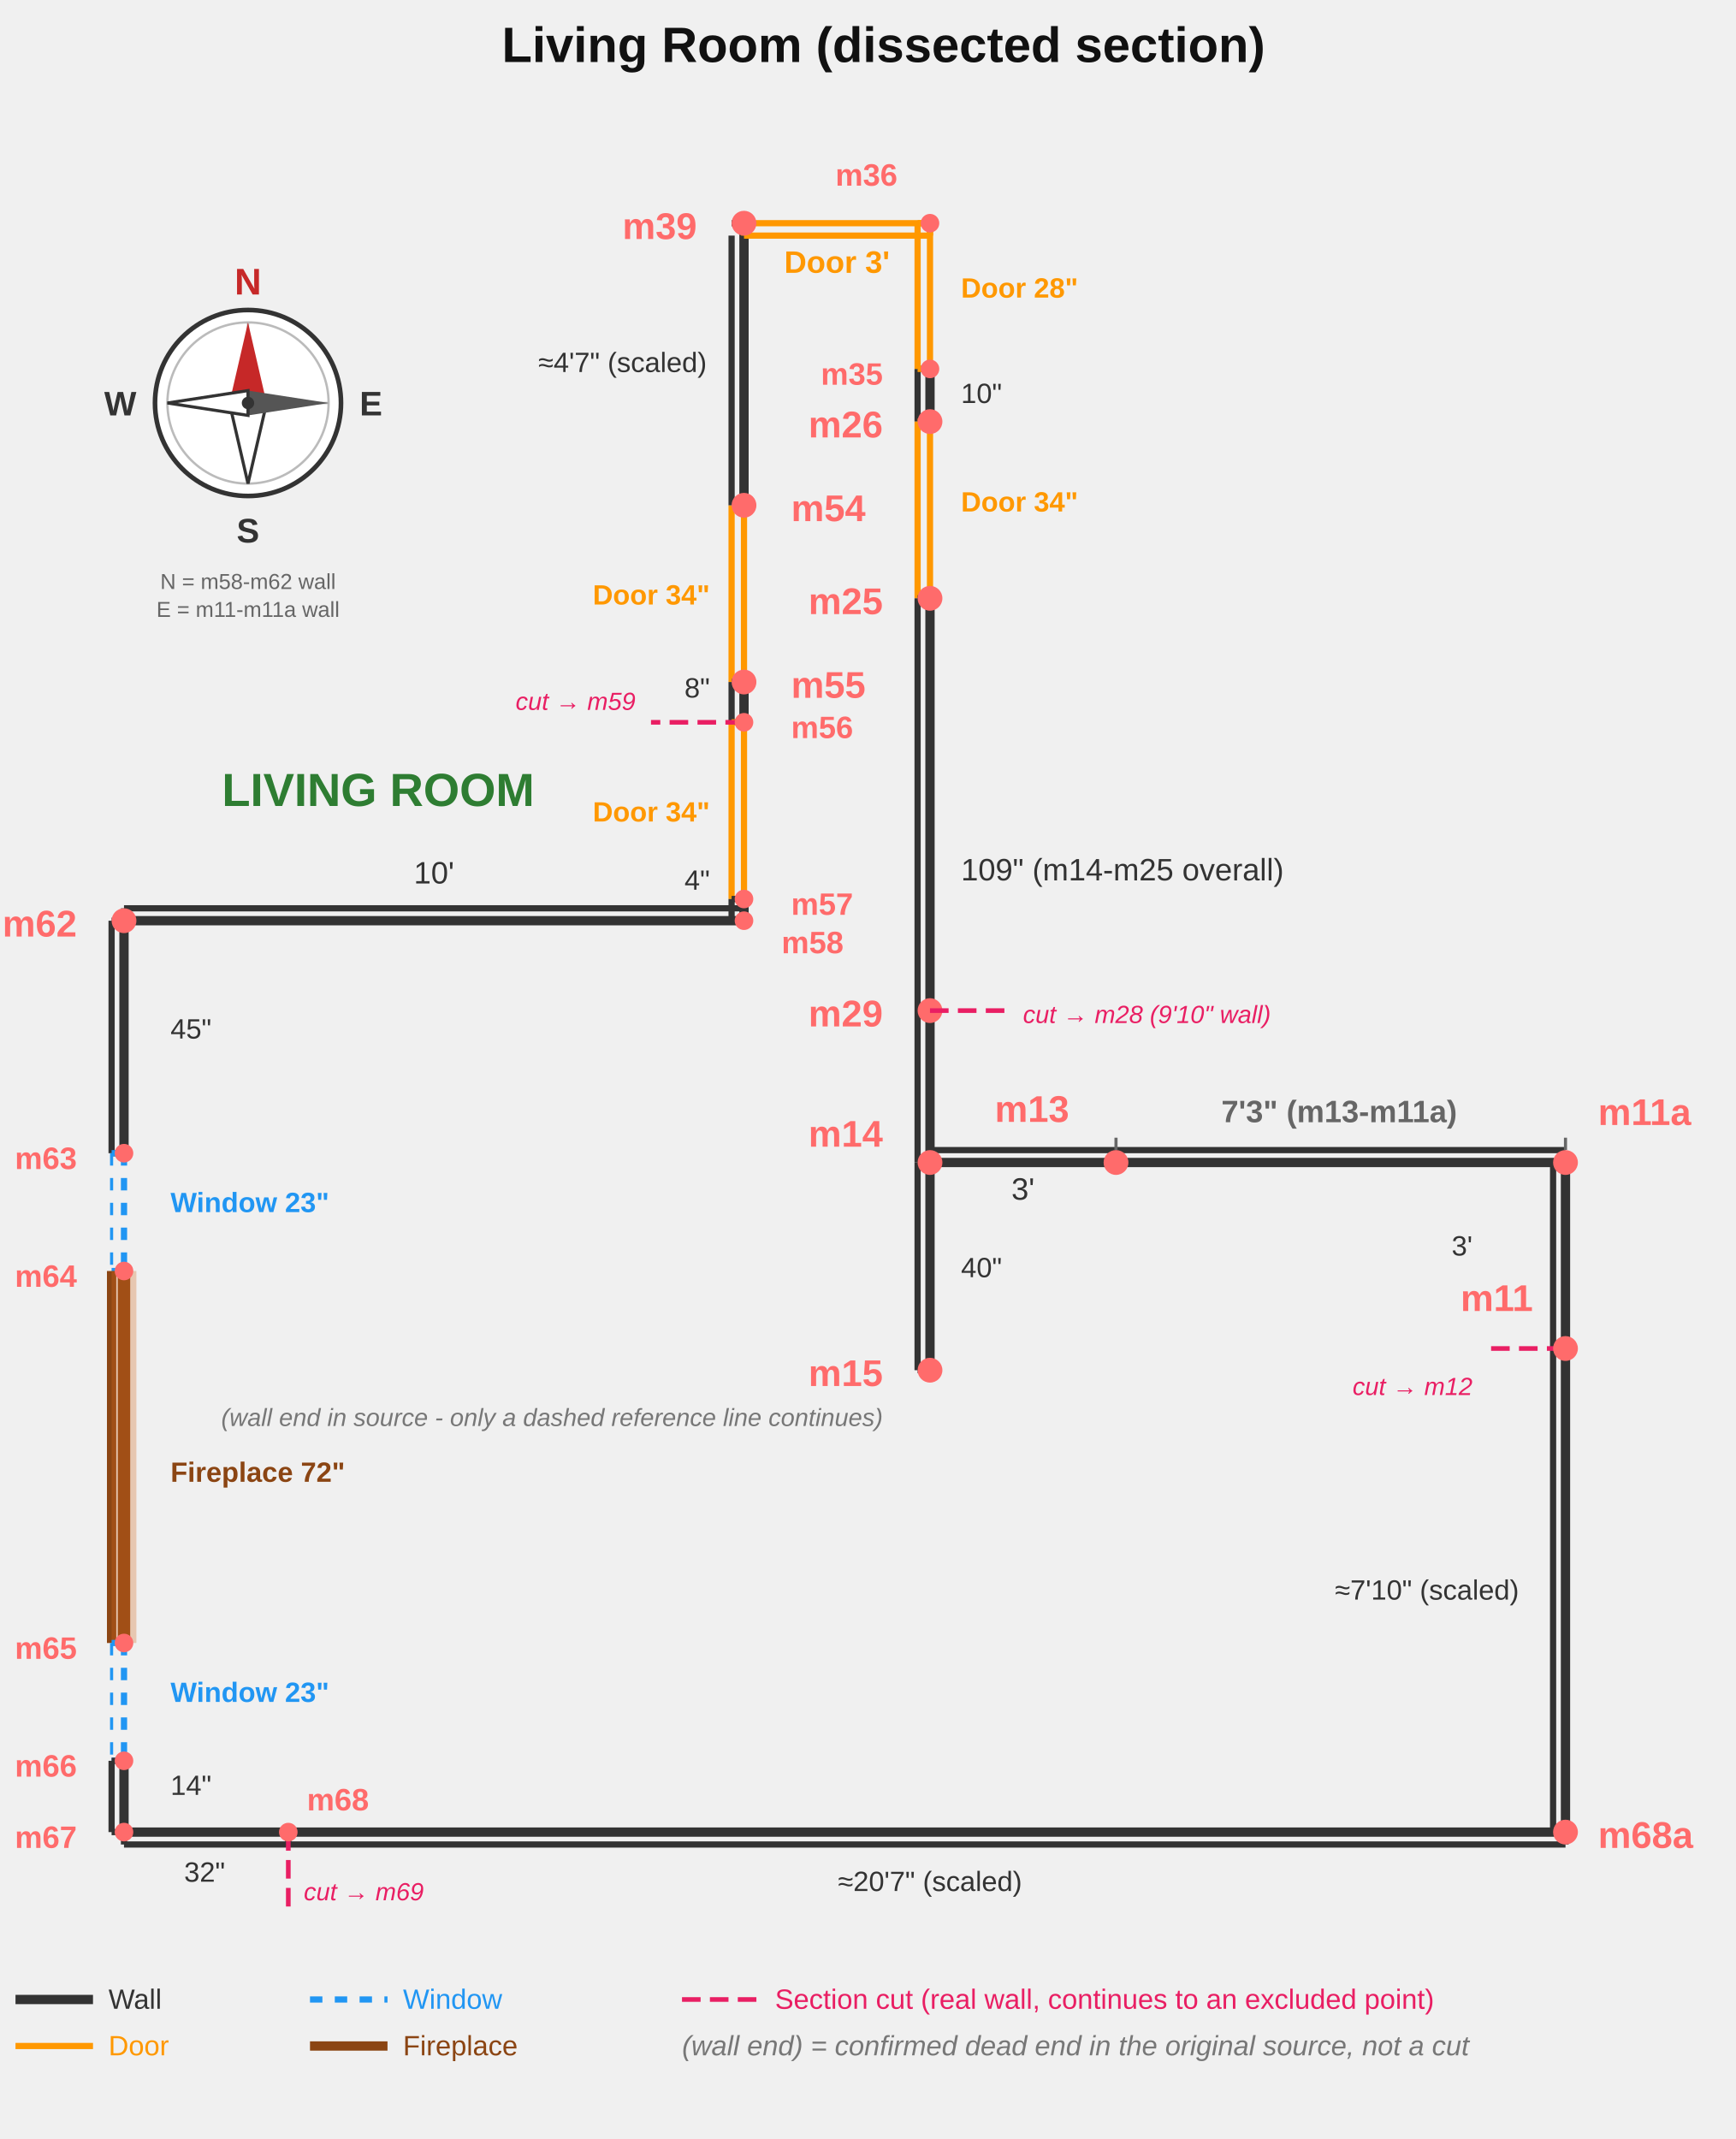
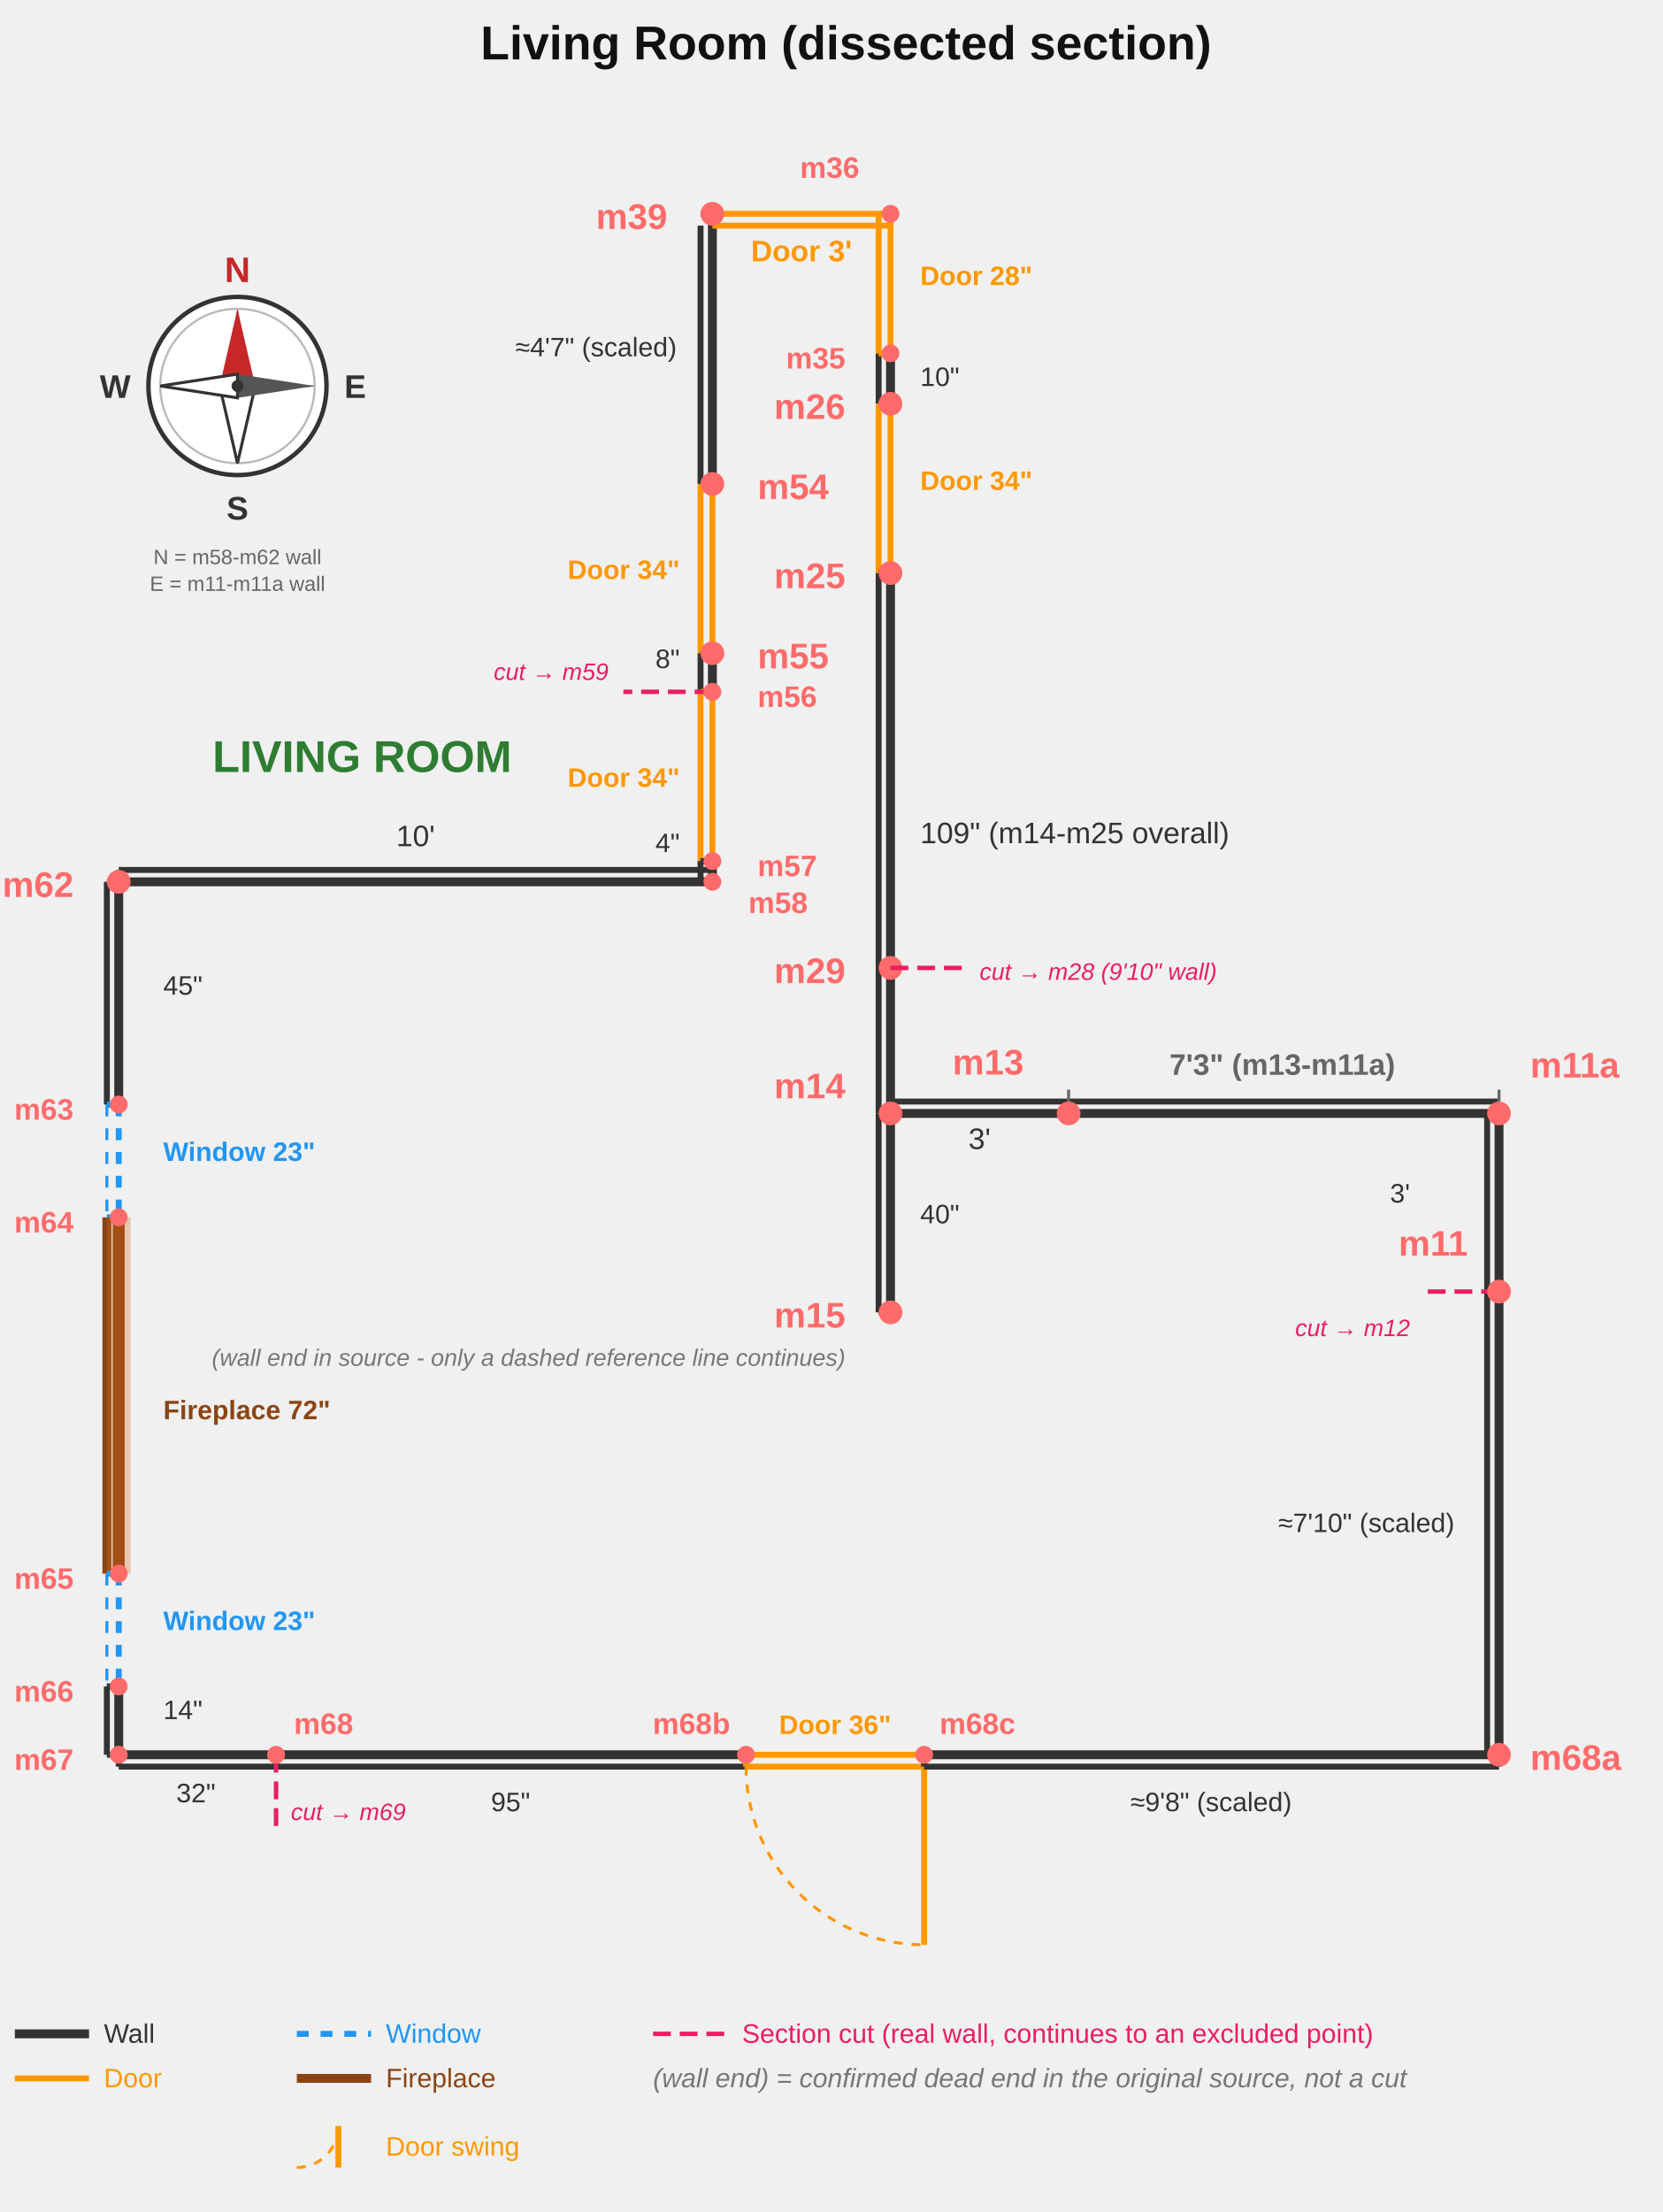
- <svg xmlns="http://www.w3.org/2000/svg" viewBox="-10 -490 560 690" width="1120" height="1380" style="background:#fff;font-family:Arial,Helvetica,sans-serif;">
+ <svg xmlns="http://www.w3.org/2000/svg" viewBox="-10 -490 560 745" width="1120" height="1490" style="background:#fff;font-family:Arial,Helvetica,sans-serif;">
  <text x="275" y="-470" font-size="16" font-weight="bold" text-anchor="middle" fill="#111">Living Room (dissected section)</text>
  <line x1="230" y1="-327" x2="230" y2="-270" stroke="#ff9800" stroke-width="2" />
  <line x1="226" y1="-327" x2="226" y2="-270" stroke="#ff9800" stroke-width="2" />
  <line x1="230" y1="-327" x2="226" y2="-327" stroke="#ff9800" stroke-width="2" />
  <line x1="230" y1="-270" x2="226" y2="-270" stroke="#ff9800" stroke-width="2" />
  <text x="219" y="-295" font-size="9" fill="#ff9800" text-anchor="end" font-weight="bold">Door 34"</text>
  <line x1="230" y1="-270" x2="230" y2="-257" stroke="#333" stroke-width="3" />
  <line x1="226" y1="-270" x2="226" y2="-257" stroke="#333" stroke-width="2" />
  <line x1="230" y1="-270" x2="226" y2="-270" stroke="#333" stroke-width="2" />
  <line x1="230" y1="-257" x2="226" y2="-257" stroke="#333" stroke-width="2" />
  <text x="219" y="-265" font-size="9" fill="#333" text-anchor="end">8"</text>
  <line x1="230" y1="-257" x2="230" y2="-200" stroke="#ff9800" stroke-width="2" />
  <line x1="226" y1="-257" x2="226" y2="-200" stroke="#ff9800" stroke-width="2" />
  <line x1="230" y1="-257" x2="226" y2="-257" stroke="#ff9800" stroke-width="2" />
  <line x1="230" y1="-200" x2="226" y2="-200" stroke="#ff9800" stroke-width="2" />
  <text x="219" y="-225" font-size="9" fill="#ff9800" text-anchor="end" font-weight="bold">Door 34"</text>
  <line x1="230" y1="-200" x2="230" y2="-193" stroke="#333" stroke-width="3" />
  <line x1="226" y1="-200" x2="226" y2="-193" stroke="#333" stroke-width="2" />
  <line x1="230" y1="-200" x2="226" y2="-200" stroke="#333" stroke-width="2" />
  <line x1="230" y1="-193" x2="226" y2="-193" stroke="#333" stroke-width="2" />
  <text x="219" y="-203" font-size="9" fill="#333" text-anchor="end">4"</text>
  <line x1="230" y1="-193" x2="30" y2="-193" stroke="#333" stroke-width="3" />
  <line x1="230" y1="-197" x2="30" y2="-197" stroke="#333" stroke-width="2" />
  <line x1="230" y1="-193" x2="230" y2="-197" stroke="#333" stroke-width="2" />
  <line x1="30" y1="-193" x2="30" y2="-197" stroke="#333" stroke-width="2" />
  <text x="130" y="-205" font-size="10" fill="#333" text-anchor="middle">10'</text>
  <line x1="30" y1="-193" x2="30" y2="-118" stroke="#333" stroke-width="3" />
  <line x1="26" y1="-193" x2="26" y2="-118" stroke="#333" stroke-width="2" />
  <line x1="30" y1="-193" x2="26" y2="-193" stroke="#333" stroke-width="2" />
  <line x1="30" y1="-118" x2="26" y2="-118" stroke="#333" stroke-width="2" />
  <text x="45" y="-155" font-size="9" fill="#333" text-anchor="start">45"</text>
  <line x1="30" y1="-118" x2="30" y2="-80" stroke="#2196F3" stroke-width="2" stroke-dasharray="4,4" />
  <line x1="26" y1="-118" x2="26" y2="-80" stroke="#2196F3" stroke-width="1" stroke-dasharray="4,4" />
  <line x1="30" y1="-118" x2="26" y2="-118" stroke="#2196F3" stroke-width="2" />
  <line x1="30" y1="-80" x2="26" y2="-80" stroke="#2196F3" stroke-width="2" />
  <text x="45" y="-99" font-size="9" fill="#2196F3" text-anchor="start" font-weight="bold">Window 23"</text>
  <line x1="30" y1="-80" x2="30" y2="40" stroke="#8b4513" stroke-width="4" />
  <line x1="26" y1="-80" x2="26" y2="40" stroke="#8b4513" stroke-width="3" />
  <rect x="26" y="-80" width="8" height="120" fill="#d2691e" opacity="0.3" />
  <text x="45" y="-12" font-size="9" fill="#8b4513" text-anchor="start" font-weight="bold">Fireplace 72"</text>
  <line x1="30" y1="40" x2="30" y2="78" stroke="#2196F3" stroke-width="2" stroke-dasharray="4,4" />
  <line x1="26" y1="40" x2="26" y2="78" stroke="#2196F3" stroke-width="1" stroke-dasharray="4,4" />
  <line x1="30" y1="40" x2="26" y2="40" stroke="#2196F3" stroke-width="2" />
  <line x1="30" y1="78" x2="26" y2="78" stroke="#2196F3" stroke-width="2" />
  <text x="45" y="59" font-size="9" fill="#2196F3" text-anchor="start" font-weight="bold">Window 23"</text>
  <line x1="30" y1="78" x2="30" y2="101" stroke="#333" stroke-width="3" />
  <line x1="26" y1="78" x2="26" y2="101" stroke="#333" stroke-width="2" />
  <line x1="30" y1="78" x2="26" y2="78" stroke="#333" stroke-width="2" />
  <line x1="30" y1="101" x2="26" y2="101" stroke="#333" stroke-width="2" />
  <text x="45" y="89" font-size="9" fill="#333" text-anchor="start">14"</text>
  <line x1="30" y1="101" x2="83" y2="101" stroke="#333" stroke-width="3" />
  <line x1="30" y1="105" x2="83" y2="105" stroke="#333" stroke-width="2" />
  <line x1="30" y1="101" x2="30" y2="105" stroke="#333" stroke-width="2" />
  <line x1="83" y1="101" x2="83" y2="105" stroke="#333" stroke-width="2" />
  <text x="56" y="117" font-size="9" fill="#333" text-anchor="middle">32"</text>
  <line x1="230" y1="-327" x2="230" y2="-418" stroke="#333" stroke-width="3" />
  <line x1="226" y1="-327" x2="226" y2="-414" stroke="#333" stroke-width="2" />
  <line x1="230" y1="-418" x2="226" y2="-418" stroke="#333" stroke-width="2" />
  <text x="218" y="-370" font-size="9" fill="#333" text-anchor="end">≈4'7" (scaled)</text>
  <line x1="290" y1="-354" x2="290" y2="-371" stroke="#333" stroke-width="3" />
  <line x1="286" y1="-354" x2="286" y2="-371" stroke="#333" stroke-width="2" />
  <line x1="290" y1="-354" x2="286" y2="-354" stroke="#333" stroke-width="2" />
  <line x1="290" y1="-371" x2="286" y2="-371" stroke="#333" stroke-width="2" />
  <text x="300" y="-360" font-size="9" fill="#333" text-anchor="start">10"</text>
  <line x1="290" y1="-371" x2="290" y2="-418" stroke="#ff9800" stroke-width="2" />
  <line x1="286" y1="-371" x2="286" y2="-418" stroke="#ff9800" stroke-width="2" />
  <line x1="290" y1="-371" x2="286" y2="-371" stroke="#ff9800" stroke-width="2" />
  <line x1="290" y1="-418" x2="286" y2="-418" stroke="#ff9800" stroke-width="2" />
  <text x="300" y="-394" font-size="9" fill="#ff9800" text-anchor="start" font-weight="bold">Door 28"</text>
  <line x1="290" y1="-418" x2="230" y2="-418" stroke="#ff9800" stroke-width="2" />
  <line x1="290" y1="-414" x2="230" y2="-414" stroke="#ff9800" stroke-width="2" />
  <line x1="290" y1="-418" x2="290" y2="-414" stroke="#ff9800" stroke-width="2" />
  <line x1="230" y1="-418" x2="230" y2="-414" stroke="#ff9800" stroke-width="2" />
  <text x="260" y="-402" font-size="10" fill="#ff9800" text-anchor="middle" font-weight="bold">Door 3'</text>
  <line x1="290" y1="-297" x2="290" y2="-354" stroke="#ff9800" stroke-width="2" />
  <line x1="286" y1="-297" x2="286" y2="-354" stroke="#ff9800" stroke-width="2" />
  <line x1="290" y1="-297" x2="286" y2="-297" stroke="#ff9800" stroke-width="2" />
  <line x1="290" y1="-354" x2="286" y2="-354" stroke="#ff9800" stroke-width="2" />
  <text x="300" y="-325" font-size="9" fill="#ff9800" text-anchor="start" font-weight="bold">Door 34"</text>
  <line x1="290" y1="-115" x2="290" y2="-297" stroke="#333" stroke-width="3" />
  <line x1="286" y1="-115" x2="286" y2="-297" stroke="#333" stroke-width="2" />
  <line x1="290" y1="-115" x2="286" y2="-115" stroke="#333" stroke-width="2" />
  <line x1="290" y1="-297" x2="286" y2="-297" stroke="#333" stroke-width="2" />
  <text x="300" y="-206" font-size="10" fill="#333" text-anchor="start">109" (m14-m25 overall)</text>
  <line x1="290" y1="-115" x2="290" y2="-48" stroke="#333" stroke-width="3" />
  <line x1="286" y1="-115" x2="286" y2="-48" stroke="#333" stroke-width="2" />
  <line x1="290" y1="-115" x2="286" y2="-115" stroke="#333" stroke-width="2" />
  <line x1="290" y1="-48" x2="286" y2="-48" stroke="#333" stroke-width="2" />
  <text x="300" y="-78" font-size="9" fill="#333" text-anchor="start">40"</text>
  <line x1="350" y1="-115" x2="290" y2="-115" stroke="#333" stroke-width="3" />
  <line x1="350" y1="-119" x2="290" y2="-119" stroke="#333" stroke-width="2" />
  <line x1="350" y1="-115" x2="350" y2="-119" stroke="#333" stroke-width="2" />
  <line x1="290" y1="-115" x2="290" y2="-119" stroke="#333" stroke-width="2" />
  <text x="320" y="-103" font-size="10" fill="#333" text-anchor="middle">3'</text>
  <line x1="350" y1="-115" x2="495" y2="-115" stroke="#333" stroke-width="3" />
  <line x1="350" y1="-119" x2="495" y2="-119" stroke="#333" stroke-width="2" />
  <line x1="350" y1="-119" x2="350" y2="-123" stroke="#666" stroke-width="1" />
  <line x1="495" y1="-119" x2="495" y2="-123" stroke="#666" stroke-width="1" />
  <text x="422" y="-128" font-size="10" fill="#666" font-weight="bold" text-anchor="middle">7'3" (m13-m11a)</text>
  <line x1="495" y1="-115" x2="495" y2="-55" stroke="#333" stroke-width="3" />
  <line x1="491" y1="-115" x2="491" y2="-55" stroke="#333" stroke-width="2" />
  <line x1="495" y1="-115" x2="491" y2="-115" stroke="#333" stroke-width="2" />
  <line x1="495" y1="-55" x2="491" y2="-55" stroke="#333" stroke-width="2" />
  <text x="465" y="-85" font-size="9" fill="#333" text-anchor="end">3'</text>
  <line x1="495" y1="-55" x2="495" y2="101" stroke="#333" stroke-width="3" />
  <line x1="491" y1="-55" x2="491" y2="101" stroke="#333" stroke-width="2" />
  <line x1="495" y1="-55" x2="491" y2="-55" stroke="#333" stroke-width="2" />
  <text x="480" y="26" font-size="9" fill="#333" text-anchor="end">≈7'10" (scaled)</text>
-   <line x1="83" y1="101" x2="495" y2="101" stroke="#333" stroke-width="3" />
-   <line x1="83" y1="105" x2="495" y2="105" stroke="#333" stroke-width="2" />
+   <line x1="83" y1="101" x2="241.33" y2="101" stroke="#333" stroke-width="3" />
+   <line x1="83" y1="105" x2="241.33" y2="105" stroke="#333" stroke-width="2" />
+   <line x1="241.33" y1="101" x2="241.33" y2="105" stroke="#333" stroke-width="2" />
+   <text x="162" y="120" font-size="9" fill="#333" text-anchor="middle">95"</text>
+   <line x1="241.33" y1="101" x2="301.33" y2="101" stroke="#ff9800" stroke-width="2" />
+   <line x1="241.33" y1="105" x2="301.33" y2="105" stroke="#ff9800" stroke-width="2" />
+   <line x1="241.33" y1="101" x2="241.33" y2="105" stroke="#ff9800" stroke-width="2" />
+   <line x1="301.33" y1="101" x2="301.33" y2="105" stroke="#ff9800" stroke-width="2" />
+   <line x1="301.33" y1="105" x2="301.33" y2="165" stroke="#ff9800" stroke-width="2" />
+   <path d="M241.33,105 A60,60 0 0,0 301.33,165" fill="none" stroke="#ff9800" stroke-width="1" stroke-dasharray="3,3" />
+   <text x="271.33" y="94" font-size="9" fill="#ff9800" text-anchor="middle" font-weight="bold">Door 36"</text>
+   <line x1="301.33" y1="101" x2="495" y2="101" stroke="#333" stroke-width="3" />
+   <line x1="301.33" y1="105" x2="495" y2="105" stroke="#333" stroke-width="2" />
+   <line x1="301.33" y1="101" x2="301.33" y2="105" stroke="#333" stroke-width="2" />
  <line x1="495" y1="101" x2="495" y2="105" stroke="#333" stroke-width="2" />
-   <text x="290" y="120" font-size="9" fill="#333" text-anchor="middle">≈20'7" (scaled)</text>
+   <text x="398" y="120" font-size="9" fill="#333" text-anchor="middle">≈9'8" (scaled)</text>
+   <circle cx="241.33" cy="101" r="3" fill="#ff6b6b" />
+   <text x="236" y="94" font-size="10" fill="#ff6b6b" font-weight="bold" text-anchor="end">m68b</text>
+   <circle cx="301.33" cy="101" r="3" fill="#ff6b6b" />
+   <text x="306.5" y="94" font-size="10" fill="#ff6b6b" font-weight="bold">m68c</text>
  <circle cx="495" cy="101" r="4" fill="#ff6b6b" />
  <text x="505.5" y="106.1" font-size="12" fill="#ff6b6b" font-weight="bold">m68a</text>
  <line x1="230" y1="-257" x2="200" y2="-257" stroke="#e91e63" stroke-width="1.5" stroke-dasharray="6,3" />
  <text x="195" y="-261" font-size="8" fill="#e91e63" text-anchor="end" font-style="italic">cut → m59</text>
  <line x1="83" y1="101" x2="83" y2="125" stroke="#e91e63" stroke-width="1.5" stroke-dasharray="6,3" />
  <text x="88" y="123" font-size="8" fill="#e91e63" font-style="italic">cut → m69</text>
  <circle cx="290" cy="-164" r="4" fill="#ff6b6b" />
  <line x1="290" y1="-164" x2="315" y2="-164" stroke="#e91e63" stroke-width="1.5" stroke-dasharray="6,3" />
  <text x="320" y="-160" font-size="8" fill="#e91e63" font-style="italic">cut → m28 (9'10" wall)</text>
  <text x="274.8" y="-158.9" font-size="12" fill="#ff6b6b" font-weight="bold" text-anchor="end">m29</text>
  <line x1="495" y1="-55" x2="470" y2="-55" stroke="#e91e63" stroke-width="1.5" stroke-dasharray="6,3" />
  <text x="465" y="-40" font-size="8" fill="#e91e63" text-anchor="end" font-style="italic">cut → m12</text>
  <text x="274.8" y="-30" font-size="8" fill="#777" text-anchor="end" font-style="italic">(wall end in source - only a dashed reference line continues)</text>
  <text x="112" y="-230" font-size="15" font-weight="bold" fill="#2e7d32" text-anchor="middle">LIVING ROOM</text>
  <circle cx="230" cy="-193" r="3" fill="#ff6b6b" />
  <text x="242.1" y="-182.5" font-size="10" fill="#ff6b6b" font-weight="bold">m58</text>
  <circle cx="30" cy="-193" r="4" fill="#ff6b6b" />
  <text x="14.8" y="-187.9" font-size="12" fill="#ff6b6b" font-weight="bold" text-anchor="end">m62</text>
  <circle cx="30" cy="-118" r="3" fill="#ff6b6b" />
  <text x="14.8" y="-112.9" font-size="10" fill="#ff6b6b" font-weight="bold" text-anchor="end">m63</text>
  <circle cx="30" cy="-80" r="3" fill="#ff6b6b" />
  <text x="14.8" y="-74.9" font-size="10" fill="#ff6b6b" font-weight="bold" text-anchor="end">m64</text>
  <circle cx="30" cy="40" r="3" fill="#ff6b6b" />
  <text x="14.8" y="45.1" font-size="10" fill="#ff6b6b" font-weight="bold" text-anchor="end">m65</text>
  <circle cx="30" cy="78" r="3" fill="#ff6b6b" />
  <text x="14.8" y="83.1" font-size="10" fill="#ff6b6b" font-weight="bold" text-anchor="end">m66</text>
  <circle cx="30" cy="101" r="3" fill="#ff6b6b" />
  <text x="14.8" y="106.1" font-size="10" fill="#ff6b6b" font-weight="bold" text-anchor="end">m67</text>
  <circle cx="83" cy="101" r="3" fill="#ff6b6b" />
  <text x="89" y="94" font-size="10" fill="#ff6b6b" font-weight="bold">m68</text>
  <circle cx="290" cy="-418" r="3" fill="#ff6b6b" />
  <text x="279.5" y="-430.1" font-size="10" fill="#ff6b6b" font-weight="bold" text-anchor="end">m36</text>
  <circle cx="290" cy="-371" r="3" fill="#ff6b6b" />
  <text x="274.8" y="-365.9" font-size="10" fill="#ff6b6b" font-weight="bold" text-anchor="end">m35</text>
  <circle cx="290" cy="-354" r="4" fill="#ff6b6b" />
  <text x="274.8" y="-348.9" font-size="12" fill="#ff6b6b" font-weight="bold" text-anchor="end">m26</text>
  <circle cx="290" cy="-297" r="4" fill="#ff6b6b" />
  <text x="274.8" y="-291.9" font-size="12" fill="#ff6b6b" font-weight="bold" text-anchor="end">m25</text>
  <circle cx="290" cy="-115" r="4" fill="#ff6b6b" />
  <text x="274.8" y="-120.1" font-size="12" fill="#ff6b6b" font-weight="bold" text-anchor="end">m14</text>
  <circle cx="290" cy="-48" r="4" fill="#ff6b6b" />
  <text x="274.8" y="-42.9" font-size="12" fill="#ff6b6b" font-weight="bold" text-anchor="end">m15</text>
  <circle cx="350" cy="-115" r="4" fill="#ff6b6b" />
  <text x="334.9" y="-128.1" font-size="12" fill="#ff6b6b" font-weight="bold" text-anchor="end">m13</text>
  <circle cx="495" cy="-115" r="4" fill="#ff6b6b" />
  <text x="505.5" y="-127.1" font-size="12" fill="#ff6b6b" font-weight="bold">m11a</text>
  <circle cx="495" cy="-55" r="4" fill="#ff6b6b" />
  <text x="484.5" y="-67.1" font-size="12" fill="#ff6b6b" font-weight="bold" text-anchor="end">m11</text>
  <circle cx="230" cy="-418" r="4" fill="#ff6b6b" />
  <text x="214.8" y="-412.9" font-size="12" fill="#ff6b6b" font-weight="bold" text-anchor="end">m39</text>
  <circle cx="230" cy="-327" r="4" fill="#ff6b6b" />
  <text x="245.2" y="-321.9" font-size="12" fill="#ff6b6b" font-weight="bold">m54</text>
  <circle cx="230" cy="-270" r="4" fill="#ff6b6b" />
  <text x="245.2" y="-264.9" font-size="12" fill="#ff6b6b" font-weight="bold">m55</text>
  <circle cx="230" cy="-257" r="3" fill="#ff6b6b" />
  <text x="245.2" y="-251.9" font-size="10" fill="#ff6b6b" font-weight="bold">m56</text>
  <circle cx="230" cy="-200" r="3" fill="#ff6b6b" />
  <text x="245.2" y="-194.9" font-size="10" fill="#ff6b6b" font-weight="bold">m57</text>
  <g id="compass" transform="translate(70,-360)" font-family="Arial,Helvetica,sans-serif">
    <circle cx="0" cy="0" r="30" fill="#fff" stroke="#333" stroke-width="1.5" />
    <circle cx="0" cy="0" r="26" fill="none" stroke="#bbb" stroke-width="0.75" />
    <line x1="-26" y1="0" x2="26" y2="0" stroke="#bbb" stroke-width="0.75" />
    <line x1="0" y1="-26" x2="0" y2="26" stroke="#bbb" stroke-width="0.75" />
    <polygon points="0,-26 6,0 -6,0" fill="#c62828" />
    <polygon points="0,26 6,0 -6,0" fill="#fff" stroke="#333" stroke-width="1" />
    <polygon points="26,0 0,-4 0,4" fill="#555" />
    <polygon points="-26,0 0,-4 0,4" fill="#fff" stroke="#333" stroke-width="1" />
    <circle cx="0" cy="0" r="2" fill="#333" />
    <text x="0" y="-35" font-size="12" font-weight="bold" fill="#c62828" text-anchor="middle">N</text>
    <text x="0" y="45" font-size="11" font-weight="bold" fill="#333" text-anchor="middle">S</text>
    <text x="36" y="4" font-size="11" font-weight="bold" fill="#333" text-anchor="start">E</text>
    <text x="-36" y="4" font-size="11" font-weight="bold" fill="#333" text-anchor="end">W</text>
    <text x="0" y="60" font-size="7" fill="#666" text-anchor="middle">N = m58-m62 wall</text>
    <text x="0" y="69" font-size="7" fill="#666" text-anchor="middle">E = m11-m11a wall</text>
  </g>
-   <g font-size="9" fill="#333">
+   <g font-size="9" fill="#333" transform="translate(0,40)">
    <line x1="-5" y1="155" x2="20" y2="155" stroke="#333" stroke-width="3" />
    <text x="25" y="158" fill="#333">Wall</text>
    <line x1="-5" y1="170" x2="20" y2="170" stroke="#ff9800" stroke-width="2" />
    <text x="25" y="173" fill="#ff9800">Door</text>
    <line x1="90" y1="155" x2="115" y2="155" stroke="#2196F3" stroke-width="2" stroke-dasharray="4,4" />
    <text x="120" y="158" fill="#2196F3">Window</text>
    <line x1="90" y1="170" x2="115" y2="170" stroke="#8b4513" stroke-width="3" />
    <text x="120" y="173" fill="#8b4513">Fireplace</text>
+     <path d="M90,200 A14,14 0 0,0 104,186" fill="none" stroke="#ff9800" stroke-width="1" stroke-dasharray="3,3" />
+     <line x1="104" y1="186" x2="104" y2="200" stroke="#ff9800" stroke-width="2" />
+     <text x="120" y="196" fill="#ff9800">Door swing</text>
    <line x1="210" y1="155" x2="235" y2="155" stroke="#e91e63" stroke-width="1.5" stroke-dasharray="6,3" />
    <text x="240" y="158" fill="#e91e63">Section cut (real wall, continues to an excluded point)</text>
    <text x="210" y="173" fill="#777" font-style="italic">(wall end) = confirmed dead end in the original source, not a cut</text>
  </g>
</svg>
